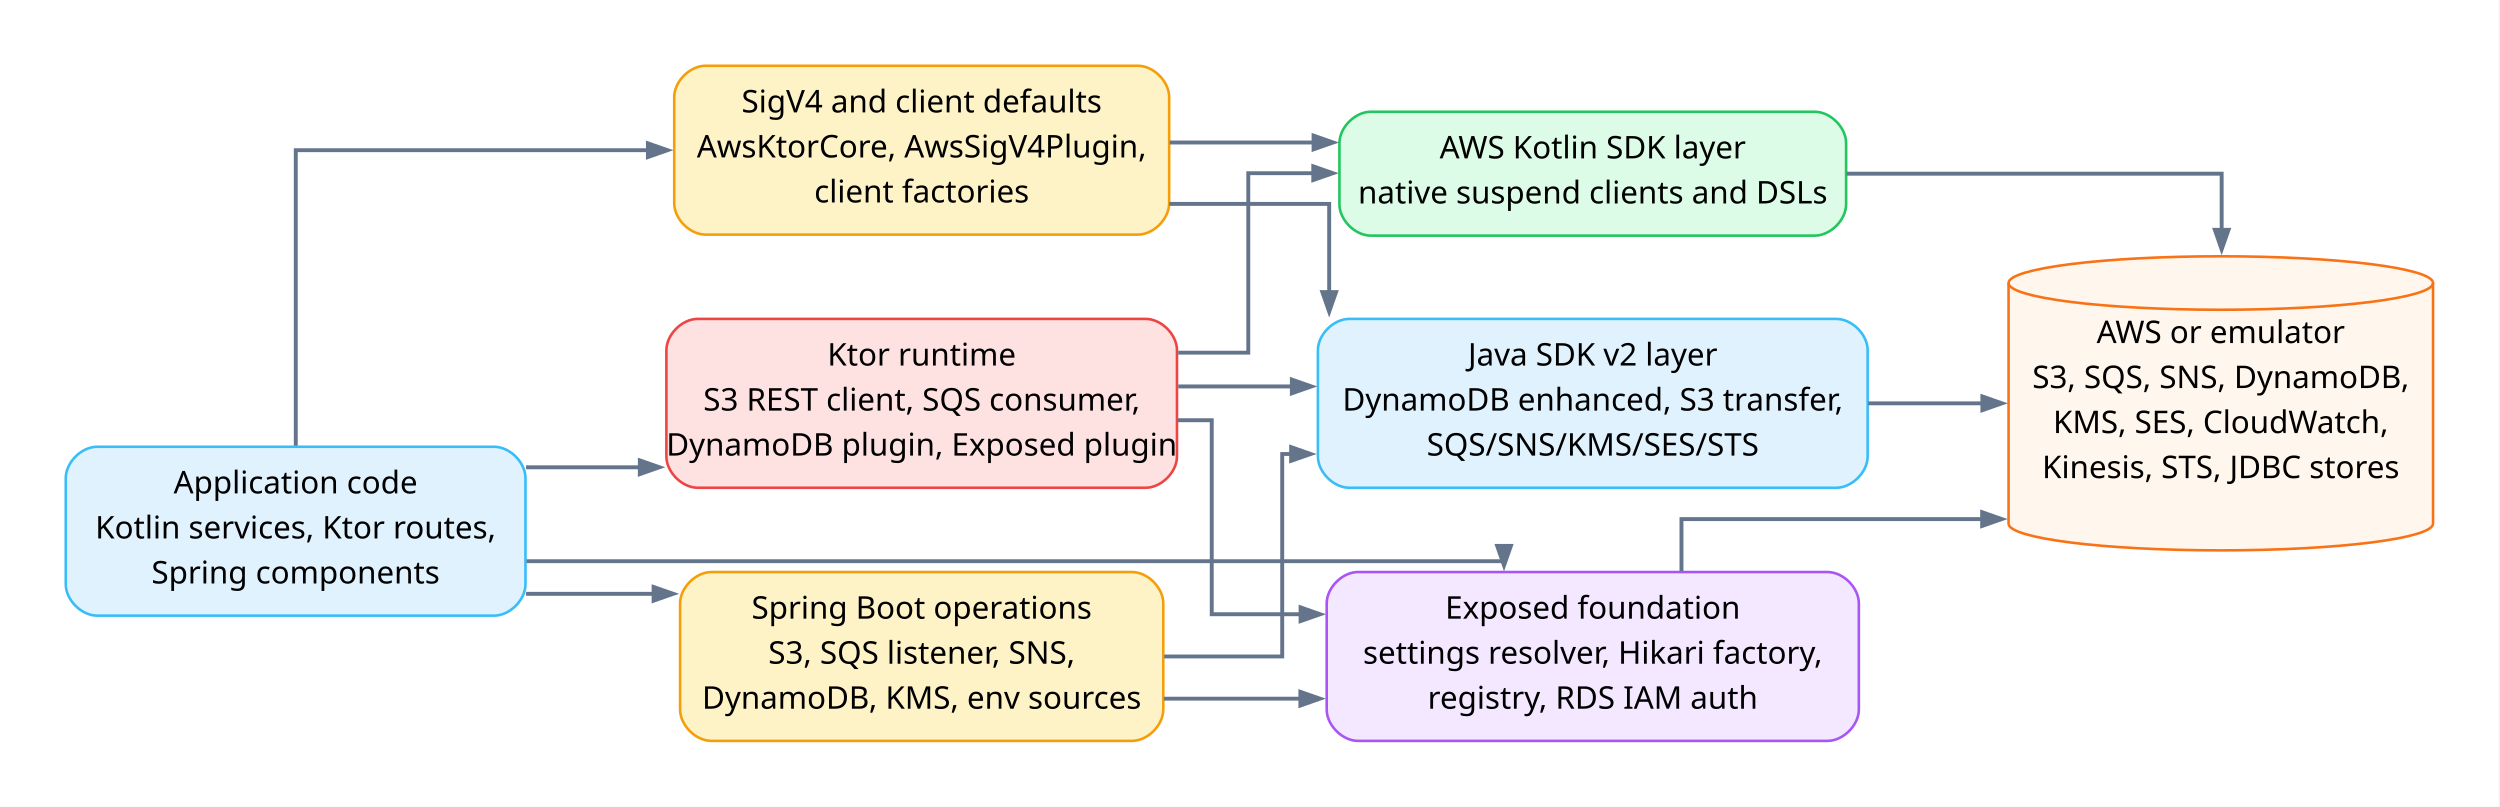
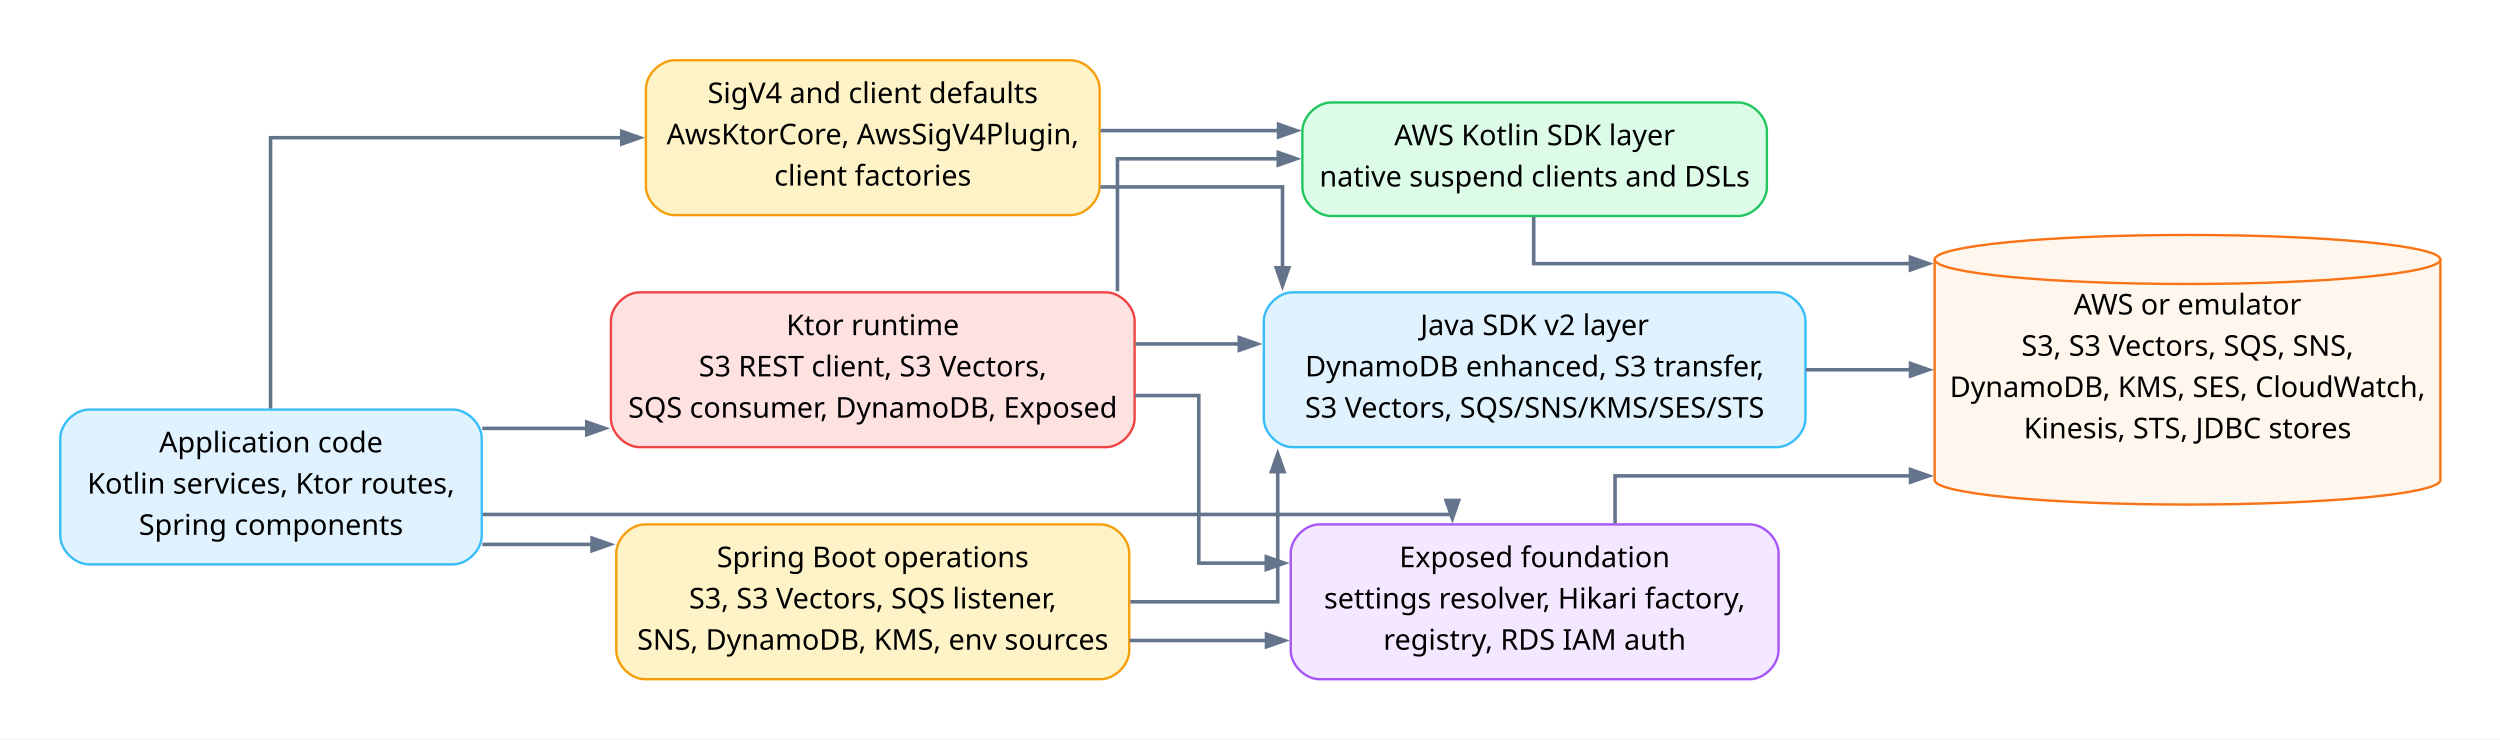
- <svg xmlns="http://www.w3.org/2000/svg" width="958pt" height="309pt" viewBox="0.00 0.00 958.00 309.00">
+ <svg xmlns="http://www.w3.org/2000/svg" width="1045pt" height="309pt" viewBox="0.00 0.00 1045.00 309.00">
  <g id="graph0" class="graph" transform="scale(1 1) rotate(0) translate(25.2 283.91)">
-     <polygon fill="#ffffff" stroke="none" points="-25.2,25.2 -25.2,-283.91 932.34,-283.91 932.34,25.2 -25.2,25.2" />
+     <polygon fill="#ffffff" stroke="none" points="-25.2,25.2 -25.2,-283.91 1020.09,-283.91 1020.09,25.2 -25.2,25.2" />
    <g id="node1" class="node">
      <path fill="#e0f2fe" stroke="#38bdf8" d="M164.16,-112.71C164.16,-112.71 12,-112.71 12,-112.71 6,-112.71 0,-106.71 0,-100.71 0,-100.71 0,-60 0,-60 0,-54 6,-48 12,-48 12,-48 164.16,-48 164.16,-48 170.16,-48 176.16,-54 176.16,-60 176.16,-60 176.16,-100.71 176.16,-100.71 176.16,-106.71 170.16,-112.71 164.16,-112.71" />
      <text xml:space="preserve" text-anchor="middle" x="88.08" y="-94.83" font-family="Architects Daughter" font-size="12.00">Application code</text>
      <text xml:space="preserve" text-anchor="middle" x="88.08" y="-77.58" font-family="Architects Daughter" font-size="12.00">Kotlin services, Ktor routes,</text>
      <text xml:space="preserve" text-anchor="middle" x="88.08" y="-60.33" font-family="Architects Daughter" font-size="12.00">Spring components</text>
    </g>
    <g id="node2" class="node">
-       <path fill="#fef3c7" stroke="#f59e0b" d="M410.82,-258.71C410.82,-258.71 245.16,-258.71 245.16,-258.71 239.16,-258.71 233.16,-252.71 233.16,-246.71 233.16,-246.71 233.16,-206 233.16,-206 233.16,-200 239.16,-194 245.16,-194 245.16,-194 410.82,-194 410.82,-194 416.82,-194 422.82,-200 422.82,-206 422.82,-206 422.82,-246.71 422.82,-246.71 422.82,-252.71 416.82,-258.71 410.82,-258.71" />
-       <text xml:space="preserve" text-anchor="middle" x="327.99" y="-240.83" font-family="Architects Daughter" font-size="12.00">SigV4 and client defaults</text>
-       <text xml:space="preserve" text-anchor="middle" x="327.99" y="-223.58" font-family="Architects Daughter" font-size="12.00">AwsKtorCore, AwsSigV4Plugin,</text>
-       <text xml:space="preserve" text-anchor="middle" x="327.99" y="-206.33" font-family="Architects Daughter" font-size="12.00">client factories</text>
+       <path fill="#fef3c7" stroke="#f59e0b" d="M422.44,-258.71C422.44,-258.71 256.79,-258.71 256.79,-258.71 250.79,-258.71 244.79,-252.71 244.79,-246.71 244.79,-246.71 244.79,-206 244.79,-206 244.79,-200 250.79,-194 256.79,-194 256.79,-194 422.44,-194 422.44,-194 428.44,-194 434.44,-200 434.44,-206 434.44,-206 434.44,-246.71 434.44,-246.71 434.44,-252.71 428.44,-258.71 422.44,-258.71" />
+       <text xml:space="preserve" text-anchor="middle" x="339.62" y="-240.83" font-family="Architects Daughter" font-size="12.00">SigV4 and client defaults</text>
+       <text xml:space="preserve" text-anchor="middle" x="339.62" y="-223.58" font-family="Architects Daughter" font-size="12.00">AwsKtorCore, AwsSigV4Plugin,</text>
+       <text xml:space="preserve" text-anchor="middle" x="339.62" y="-206.33" font-family="Architects Daughter" font-size="12.00">client factories</text>
    </g>
    <g id="edge1" class="edge">
-       <path fill="none" stroke="#64748b" stroke-width="1.5" d="M88.14,-113.12C88.14,-156.17 88.14,-226.35 88.14,-226.35 88.14,-226.35 223.08,-226.35 223.08,-226.35" />
-       <polygon fill="#64748b" stroke="#64748b" stroke-width="1.5" points="223.08,-228.98 230.58,-226.36 223.08,-223.73 223.08,-228.98" />
+       <path fill="none" stroke="#64748b" stroke-width="1.5" d="M87.89,-113.12C87.89,-156.17 87.89,-226.35 87.89,-226.35 87.89,-226.35 234.68,-226.35 234.68,-226.35" />
+       <polygon fill="#64748b" stroke="#64748b" stroke-width="1.5" points="234.68,-228.98 242.18,-226.36 234.68,-223.73 234.68,-228.98" />
    </g>
    <g id="node5" class="node">
-       <path fill="#f3e8ff" stroke="#a855f7" d="M675.11,-64.71C675.11,-64.71 495.19,-64.71 495.19,-64.71 489.19,-64.71 483.19,-58.71 483.19,-52.71 483.19,-52.71 483.19,-12 483.19,-12 483.19,-6 489.19,0 495.19,0 495.19,0 675.11,0 675.11,0 681.11,0 687.11,-6 687.11,-12 687.11,-12 687.11,-52.71 687.11,-52.71 687.11,-58.71 681.11,-64.71 675.11,-64.71" />
-       <text xml:space="preserve" text-anchor="middle" x="585.15" y="-46.83" font-family="Architects Daughter" font-size="12.00">Exposed foundation</text>
-       <text xml:space="preserve" text-anchor="middle" x="585.15" y="-29.58" font-family="Architects Daughter" font-size="12.00">settings resolver, Hikari factory,</text>
-       <text xml:space="preserve" text-anchor="middle" x="585.15" y="-12.33" font-family="Architects Daughter" font-size="12.00">registry, RDS IAM auth</text>
+       <path fill="#f3e8ff" stroke="#a855f7" d="M706.23,-64.71C706.23,-64.71 526.32,-64.71 526.32,-64.71 520.32,-64.71 514.32,-58.71 514.32,-52.71 514.32,-52.71 514.32,-12 514.32,-12 514.32,-6 520.32,0 526.32,0 526.32,0 706.23,0 706.23,0 712.23,0 718.23,-6 718.23,-12 718.23,-12 718.23,-52.71 718.23,-52.71 718.23,-58.71 712.23,-64.71 706.23,-64.71" />
+       <text xml:space="preserve" text-anchor="middle" x="616.28" y="-46.83" font-family="Architects Daughter" font-size="12.00">Exposed foundation</text>
+       <text xml:space="preserve" text-anchor="middle" x="616.28" y="-29.58" font-family="Architects Daughter" font-size="12.00">settings resolver, Hikari factory,</text>
+       <text xml:space="preserve" text-anchor="middle" x="616.28" y="-12.33" font-family="Architects Daughter" font-size="12.00">registry, RDS IAM auth</text>
    </g>
    <g id="edge4" class="edge">
-       <path fill="none" stroke="#64748b" stroke-width="1.5" d="M176.54,-68.86C310.95,-68.86 551.14,-68.86 551.14,-68.86 551.14,-68.86 551.14,-68.47 551.14,-68.47" />
-       <polygon fill="#64748b" stroke="#64748b" stroke-width="1.5" points="553.77,-74.72 551.14,-67.22 548.52,-74.72 553.77,-74.72" />
+       <path fill="none" stroke="#64748b" stroke-width="1.5" d="M176.65,-68.86C318.75,-68.86 581.89,-68.86 581.89,-68.86 581.89,-68.86 581.89,-68.47 581.89,-68.47" />
+       <polygon fill="#64748b" stroke="#64748b" stroke-width="1.5" points="584.52,-74.72 581.89,-67.22 579.27,-74.72 584.52,-74.72" />
    </g>
    <g id="node6" class="node">
-       <path fill="#fef3c7" stroke="#f59e0b" d="M408.57,-64.71C408.57,-64.71 247.41,-64.71 247.41,-64.71 241.41,-64.71 235.41,-58.71 235.41,-52.71 235.41,-52.71 235.41,-12 235.41,-12 235.41,-6 241.41,0 247.41,0 247.41,0 408.57,0 408.57,0 414.57,0 420.57,-6 420.57,-12 420.57,-12 420.57,-52.71 420.57,-52.71 420.57,-58.71 414.57,-64.71 408.57,-64.71" />
-       <text xml:space="preserve" text-anchor="middle" x="327.99" y="-46.83" font-family="Architects Daughter" font-size="12.00">Spring Boot operations</text>
-       <text xml:space="preserve" text-anchor="middle" x="327.99" y="-29.58" font-family="Architects Daughter" font-size="12.00">S3, SQS listener, SNS,</text>
-       <text xml:space="preserve" text-anchor="middle" x="327.99" y="-12.33" font-family="Architects Daughter" font-size="12.00">DynamoDB, KMS, env sources</text>
+       <path fill="#fef3c7" stroke="#f59e0b" d="M434.82,-64.71C434.82,-64.71 244.41,-64.71 244.41,-64.71 238.41,-64.71 232.41,-58.71 232.41,-52.71 232.41,-52.71 232.41,-12 232.41,-12 232.41,-6 238.41,0 244.41,0 244.41,0 434.82,0 434.82,0 440.82,0 446.82,-6 446.82,-12 446.82,-12 446.82,-52.71 446.82,-52.71 446.82,-58.71 440.82,-64.71 434.82,-64.71" />
+       <text xml:space="preserve" text-anchor="middle" x="339.62" y="-46.83" font-family="Architects Daughter" font-size="12.00">Spring Boot operations</text>
+       <text xml:space="preserve" text-anchor="middle" x="339.62" y="-29.58" font-family="Architects Daughter" font-size="12.00">S3, S3 Vectors, SQS listener,</text>
+       <text xml:space="preserve" text-anchor="middle" x="339.62" y="-12.33" font-family="Architects Daughter" font-size="12.00">SNS, DynamoDB, KMS, env sources</text>
    </g>
    <g id="edge2" class="edge">
-       <path fill="none" stroke="#64748b" stroke-width="1.5" d="M176.39,-56.35C176.39,-56.35 225.26,-56.35 225.26,-56.35" />
-       <polygon fill="#64748b" stroke="#64748b" stroke-width="1.5" points="225.26,-58.98 232.76,-56.36 225.26,-53.73 225.26,-58.98" />
+       <path fill="none" stroke="#64748b" stroke-width="1.5" d="M176.41,-56.35C176.41,-56.35 222.28,-56.35 222.28,-56.35" />
+       <polygon fill="#64748b" stroke="#64748b" stroke-width="1.5" points="222.28,-58.98 229.78,-56.36 222.28,-53.73 222.28,-58.98" />
    </g>
    <g id="node7" class="node">
-       <path fill="#fee2e2" stroke="#ef4444" d="M413.82,-161.71C413.82,-161.71 242.16,-161.71 242.16,-161.71 236.16,-161.71 230.16,-155.71 230.16,-149.71 230.16,-149.71 230.16,-109 230.16,-109 230.16,-103 236.16,-97 242.16,-97 242.16,-97 413.82,-97 413.82,-97 419.82,-97 425.82,-103 425.82,-109 425.82,-109 425.82,-149.71 425.82,-149.71 425.82,-155.71 419.82,-161.71 413.82,-161.71" />
-       <text xml:space="preserve" text-anchor="middle" x="327.99" y="-143.83" font-family="Architects Daughter" font-size="12.00">Ktor runtime</text>
-       <text xml:space="preserve" text-anchor="middle" x="327.99" y="-126.58" font-family="Architects Daughter" font-size="12.00">S3 REST client, SQS consumer,</text>
-       <text xml:space="preserve" text-anchor="middle" x="327.99" y="-109.33" font-family="Architects Daughter" font-size="12.00">DynamoDB plugin, Exposed plugin</text>
+       <path fill="#fee2e2" stroke="#ef4444" d="M437.07,-161.71C437.07,-161.71 242.16,-161.71 242.16,-161.71 236.16,-161.71 230.16,-155.71 230.16,-149.71 230.16,-149.71 230.16,-109 230.16,-109 230.16,-103 236.16,-97 242.16,-97 242.16,-97 437.07,-97 437.07,-97 443.07,-97 449.07,-103 449.07,-109 449.07,-109 449.07,-149.71 449.07,-149.71 449.07,-155.71 443.07,-161.71 437.07,-161.71" />
+       <text xml:space="preserve" text-anchor="middle" x="339.62" y="-143.83" font-family="Architects Daughter" font-size="12.00">Ktor runtime</text>
+       <text xml:space="preserve" text-anchor="middle" x="339.62" y="-126.58" font-family="Architects Daughter" font-size="12.00">S3 REST client, S3 Vectors,</text>
+       <text xml:space="preserve" text-anchor="middle" x="339.62" y="-109.33" font-family="Architects Daughter" font-size="12.00">SQS consumer, DynamoDB, Exposed</text>
    </g>
    <g id="edge3" class="edge">
-       <path fill="none" stroke="#64748b" stroke-width="1.5" d="M176.39,-104.85C176.39,-104.85 219.98,-104.85 219.98,-104.85" />
-       <polygon fill="#64748b" stroke="#64748b" stroke-width="1.5" points="219.98,-107.48 227.48,-104.86 219.98,-102.23 219.98,-107.48" />
+       <path fill="none" stroke="#64748b" stroke-width="1.5" d="M176.41,-104.85C176.41,-104.85 220.08,-104.85 220.08,-104.85" />
+       <polygon fill="#64748b" stroke="#64748b" stroke-width="1.5" points="220.08,-107.48 227.58,-104.86 220.08,-102.23 220.08,-107.48" />
    </g>
    <g id="node3" class="node">
-       <path fill="#e0f2fe" stroke="#38bdf8" d="M678.48,-161.71C678.48,-161.71 491.82,-161.71 491.82,-161.71 485.82,-161.71 479.82,-155.71 479.82,-149.71 479.82,-149.71 479.82,-109 479.82,-109 479.82,-103 485.82,-97 491.82,-97 491.82,-97 678.48,-97 678.48,-97 684.48,-97 690.48,-103 690.48,-109 690.48,-109 690.48,-149.71 690.48,-149.71 690.48,-155.71 684.48,-161.71 678.48,-161.71" />
-       <text xml:space="preserve" text-anchor="middle" x="585.15" y="-143.83" font-family="Architects Daughter" font-size="12.00">Java SDK v2 layer</text>
-       <text xml:space="preserve" text-anchor="middle" x="585.15" y="-126.58" font-family="Architects Daughter" font-size="12.00">DynamoDB enhanced, S3 transfer,</text>
-       <text xml:space="preserve" text-anchor="middle" x="585.15" y="-109.33" font-family="Architects Daughter" font-size="12.00">SQS/SNS/KMS/SES/STS</text>
+       <path fill="#e0f2fe" stroke="#38bdf8" d="M717.48,-161.71C717.48,-161.71 515.07,-161.71 515.07,-161.71 509.07,-161.71 503.07,-155.71 503.07,-149.71 503.07,-149.71 503.07,-109 503.07,-109 503.07,-103 509.07,-97 515.07,-97 515.07,-97 717.48,-97 717.48,-97 723.48,-97 729.48,-103 729.48,-109 729.48,-109 729.48,-149.71 729.48,-149.71 729.48,-155.71 723.48,-161.71 717.48,-161.71" />
+       <text xml:space="preserve" text-anchor="middle" x="616.28" y="-143.83" font-family="Architects Daughter" font-size="12.00">Java SDK v2 layer</text>
+       <text xml:space="preserve" text-anchor="middle" x="616.28" y="-126.58" font-family="Architects Daughter" font-size="12.00">DynamoDB enhanced, S3 transfer,</text>
+       <text xml:space="preserve" text-anchor="middle" x="616.28" y="-109.33" font-family="Architects Daughter" font-size="12.00">S3 Vectors, SQS/SNS/KMS/SES/STS</text>
    </g>
    <g id="edge5" class="edge">
-       <path fill="none" stroke="#64748b" stroke-width="1.5" d="M422.87,-205.77C455.57,-205.77 484.14,-205.77 484.14,-205.77 484.14,-205.77 484.14,-171.98 484.14,-171.98" />
-       <polygon fill="#64748b" stroke="#64748b" stroke-width="1.5" points="486.77,-171.98 484.14,-164.48 481.52,-171.98 486.77,-171.98" />
+       <path fill="none" stroke="#64748b" stroke-width="1.5" d="M434.77,-205.77C474.19,-205.77 510.89,-205.77 510.89,-205.77 510.89,-205.77 510.89,-171.98 510.89,-171.98" />
+       <polygon fill="#64748b" stroke="#64748b" stroke-width="1.5" points="513.52,-171.98 510.89,-164.48 508.27,-171.98 513.52,-171.98" />
    </g>
    <g id="node4" class="node">
-       <path fill="#dcfce7" stroke="#22c55e" d="M670.23,-241.08C670.23,-241.08 500.07,-241.08 500.07,-241.08 494.07,-241.08 488.07,-235.08 488.07,-229.08 488.07,-229.08 488.07,-205.62 488.07,-205.62 488.07,-199.62 494.07,-193.62 500.07,-193.62 500.07,-193.62 670.23,-193.62 670.23,-193.62 676.23,-193.62 682.23,-199.62 682.23,-205.62 682.23,-205.62 682.23,-229.08 682.23,-229.08 682.23,-235.08 676.23,-241.08 670.23,-241.08" />
-       <text xml:space="preserve" text-anchor="middle" x="585.15" y="-223.2" font-family="Architects Daughter" font-size="12.00">AWS Kotlin SDK layer</text>
-       <text xml:space="preserve" text-anchor="middle" x="585.15" y="-205.95" font-family="Architects Daughter" font-size="12.00">native suspend clients and DSLs</text>
+       <path fill="#dcfce7" stroke="#22c55e" d="M701.36,-241.08C701.36,-241.08 531.2,-241.08 531.2,-241.08 525.2,-241.08 519.2,-235.08 519.2,-229.08 519.2,-229.08 519.2,-205.62 519.2,-205.62 519.2,-199.62 525.2,-193.62 531.2,-193.62 531.2,-193.62 701.36,-193.62 701.36,-193.62 707.36,-193.62 713.36,-199.62 713.36,-205.62 713.36,-205.62 713.36,-229.08 713.36,-229.08 713.36,-235.08 707.36,-241.08 701.36,-241.08" />
+       <text xml:space="preserve" text-anchor="middle" x="616.28" y="-223.2" font-family="Architects Daughter" font-size="12.00">AWS Kotlin SDK layer</text>
+       <text xml:space="preserve" text-anchor="middle" x="616.28" y="-205.95" font-family="Architects Daughter" font-size="12.00">native suspend clients and DSLs</text>
    </g>
    <g id="edge6" class="edge">
-       <path fill="none" stroke="#64748b" stroke-width="1.5" d="M423.02,-229.31C423.02,-229.31 478.16,-229.31 478.16,-229.31" />
-       <polygon fill="#64748b" stroke="#64748b" stroke-width="1.5" points="478.16,-231.94 485.66,-229.31 478.16,-226.69 478.16,-231.94" />
+       <path fill="none" stroke="#64748b" stroke-width="1.5" d="M434.83,-229.31C434.83,-229.31 509.24,-229.31 509.24,-229.31" />
+       <polygon fill="#64748b" stroke="#64748b" stroke-width="1.5" points="509.24,-231.94 516.74,-229.31 509.24,-226.69 509.24,-231.94" />
    </g>
    <g id="node8" class="node">
-       <path fill="#fff7ed" stroke="#f97316" d="M907.14,-175.46C907.14,-181.11 870.69,-185.7 825.81,-185.7 780.93,-185.7 744.48,-181.11 744.48,-175.46 744.48,-175.46 744.48,-83.25 744.48,-83.25 744.48,-77.6 780.93,-73.01 825.81,-73.01 870.69,-73.01 907.14,-77.6 907.14,-83.25 907.14,-83.25 907.14,-175.46 907.14,-175.46" />
-       <path fill="none" stroke="#f97316" d="M907.14,-175.46C907.14,-169.8 870.69,-165.21 825.81,-165.21 780.93,-165.21 744.48,-169.8 744.48,-175.46" />
-       <text xml:space="preserve" text-anchor="middle" x="825.81" y="-152.45" font-family="Architects Daughter" font-size="12.00">AWS or emulator</text>
-       <text xml:space="preserve" text-anchor="middle" x="825.81" y="-135.2" font-family="Architects Daughter" font-size="12.00">S3, SQS, SNS, DynamoDB,</text>
-       <text xml:space="preserve" text-anchor="middle" x="825.81" y="-117.95" font-family="Architects Daughter" font-size="12.00">KMS, SES, CloudWatch,</text>
-       <text xml:space="preserve" text-anchor="middle" x="825.81" y="-100.7" font-family="Architects Daughter" font-size="12.00">Kinesis, STS, JDBC stores</text>
+       <path fill="#fff7ed" stroke="#f97316" d="M994.89,-175.46C994.89,-181.11 947.51,-185.7 889.19,-185.7 830.86,-185.7 783.48,-181.11 783.48,-175.46 783.48,-175.46 783.48,-83.25 783.48,-83.25 783.48,-77.6 830.86,-73.01 889.19,-73.01 947.51,-73.01 994.89,-77.6 994.89,-83.25 994.89,-83.25 994.89,-175.46 994.89,-175.46" />
+       <path fill="none" stroke="#f97316" d="M994.89,-175.46C994.89,-169.8 947.51,-165.21 889.19,-165.21 830.86,-165.21 783.48,-169.8 783.48,-175.46" />
+       <text xml:space="preserve" text-anchor="middle" x="889.19" y="-152.45" font-family="Architects Daughter" font-size="12.00">AWS or emulator</text>
+       <text xml:space="preserve" text-anchor="middle" x="889.19" y="-135.2" font-family="Architects Daughter" font-size="12.00">S3, S3 Vectors, SQS, SNS,</text>
+       <text xml:space="preserve" text-anchor="middle" x="889.19" y="-117.95" font-family="Architects Daughter" font-size="12.00">DynamoDB, KMS, SES, CloudWatch,</text>
+       <text xml:space="preserve" text-anchor="middle" x="889.19" y="-100.7" font-family="Architects Daughter" font-size="12.00">Kinesis, STS, JDBC stores</text>
    </g>
    <g id="edge12" class="edge">
-       <path fill="none" stroke="#64748b" stroke-width="1.5" d="M690.71,-129.35C690.71,-129.35 734.45,-129.35 734.45,-129.35" />
-       <polygon fill="#64748b" stroke="#64748b" stroke-width="1.5" points="734.45,-131.98 741.95,-129.36 734.45,-126.73 734.45,-131.98" />
+       <path fill="none" stroke="#64748b" stroke-width="1.5" d="M729.64,-129.35C729.64,-129.35 773.4,-129.35 773.4,-129.35" />
+       <polygon fill="#64748b" stroke="#64748b" stroke-width="1.5" points="773.4,-131.98 780.9,-129.36 773.4,-126.73 773.4,-131.98" />
    </g>
    <g id="edge13" class="edge">
-       <path fill="none" stroke="#64748b" stroke-width="1.5" d="M682.48,-217.35C749.36,-217.35 826.14,-217.35 826.14,-217.35 826.14,-217.35 826.14,-195.85 826.14,-195.85" />
-       <polygon fill="#64748b" stroke="#64748b" stroke-width="1.5" points="828.77,-195.85 826.14,-188.35 823.52,-195.85 828.77,-195.85" />
+       <path fill="none" stroke="#64748b" stroke-width="1.5" d="M615.89,-193.23C615.89,-183.14 615.89,-173.71 615.89,-173.71 615.89,-173.71 773.36,-173.71 773.36,-173.71" />
+       <polygon fill="#64748b" stroke="#64748b" stroke-width="1.5" points="773.36,-176.33 780.86,-173.71 773.36,-171.08 773.36,-176.33" />
    </g>
    <g id="edge14" class="edge">
-       <path fill="none" stroke="#64748b" stroke-width="1.5" d="M619.14,-65.1C619.14,-75.81 619.14,-85 619.14,-85 619.14,-85 734.36,-85 734.36,-85" />
-       <polygon fill="#64748b" stroke="#64748b" stroke-width="1.5" points="734.36,-87.63 741.86,-85 734.36,-82.38 734.36,-87.63" />
+       <path fill="none" stroke="#64748b" stroke-width="1.5" d="M649.89,-65.1C649.89,-75.81 649.89,-85 649.89,-85 649.89,-85 773.41,-85 773.41,-85" />
+       <polygon fill="#64748b" stroke="#64748b" stroke-width="1.5" points="773.41,-87.63 780.91,-85 773.41,-82.38 773.41,-87.63" />
    </g>
    <g id="edge7" class="edge">
-       <path fill="none" stroke="#64748b" stroke-width="1.5" d="M420.9,-32.35C445.89,-32.35 466.14,-32.35 466.14,-32.35 466.14,-32.35 466.14,-109.94 466.14,-109.94 466.14,-109.94 469.56,-109.94 469.56,-109.94" />
-       <polygon fill="#64748b" stroke="#64748b" stroke-width="1.5" points="469.56,-112.57 477.06,-109.94 469.56,-107.32 469.56,-112.57" />
+       <path fill="none" stroke="#64748b" stroke-width="1.5" d="M447.3,-32.35C480.68,-32.35 508.89,-32.35 508.89,-32.35 508.89,-32.35 508.89,-86.74 508.89,-86.74" />
+       <polygon fill="#64748b" stroke="#64748b" stroke-width="1.5" points="506.27,-86.74 508.89,-94.24 511.52,-86.74 506.27,-86.74" />
    </g>
    <g id="edge8" class="edge">
-       <path fill="none" stroke="#64748b" stroke-width="1.5" d="M420.83,-16.18C420.83,-16.18 473.1,-16.18 473.1,-16.18" />
-       <polygon fill="#64748b" stroke="#64748b" stroke-width="1.5" points="473.1,-18.8 480.6,-16.18 473.1,-13.55 473.1,-18.8" />
+       <path fill="none" stroke="#64748b" stroke-width="1.5" d="M446.97,-16.18C446.97,-16.18 504.2,-16.18 504.2,-16.18" />
+       <polygon fill="#64748b" stroke="#64748b" stroke-width="1.5" points="504.2,-18.8 511.7,-16.18 504.2,-13.55 504.2,-18.8" />
    </g>
    <g id="edge9" class="edge">
-       <path fill="none" stroke="#64748b" stroke-width="1.5" d="M426.31,-135.83C426.31,-135.83 469.84,-135.83 469.84,-135.83" />
-       <polygon fill="#64748b" stroke="#64748b" stroke-width="1.5" points="469.84,-138.45 477.34,-135.83 469.84,-133.2 469.84,-138.45" />
+       <path fill="none" stroke="#64748b" stroke-width="1.5" d="M449.36,-140.14C449.36,-140.14 492.81,-140.14 492.81,-140.14" />
+       <polygon fill="#64748b" stroke="#64748b" stroke-width="1.5" points="492.81,-142.77 500.31,-140.14 492.81,-137.52 492.81,-142.77" />
    </g>
    <g id="edge10" class="edge">
-       <path fill="none" stroke="#64748b" stroke-width="1.5" d="M426.29,-148.77C441.96,-148.77 453.14,-148.77 453.14,-148.77 453.14,-148.77 453.14,-217.54 453.14,-217.54 453.14,-217.54 478.05,-217.54 478.05,-217.54" />
-       <polygon fill="#64748b" stroke="#64748b" stroke-width="1.5" points="478.05,-220.17 485.55,-217.54 478.05,-214.92 478.05,-220.17" />
+       <path fill="none" stroke="#64748b" stroke-width="1.5" d="M441.89,-162.19C441.89,-187.27 441.89,-217.54 441.89,-217.54 441.89,-217.54 509.12,-217.54 509.12,-217.54" />
+       <polygon fill="#64748b" stroke="#64748b" stroke-width="1.5" points="509.12,-220.17 516.62,-217.54 509.12,-214.92 509.12,-220.17" />
    </g>
    <g id="edge11" class="edge">
-       <path fill="none" stroke="#64748b" stroke-width="1.5" d="M425.95,-122.88C434.01,-122.88 439.14,-122.88 439.14,-122.88 439.14,-122.88 439.14,-48.53 439.14,-48.53 439.14,-48.53 473.18,-48.53 473.18,-48.53" />
-       <polygon fill="#64748b" stroke="#64748b" stroke-width="1.5" points="473.18,-51.16 480.68,-48.53 473.18,-45.91 473.18,-51.16" />
+       <path fill="none" stroke="#64748b" stroke-width="1.5" d="M449.29,-118.57C464.96,-118.57 475.89,-118.57 475.89,-118.57 475.89,-118.57 475.89,-48.53 475.89,-48.53 475.89,-48.53 504.11,-48.53 504.11,-48.53" />
+       <polygon fill="#64748b" stroke="#64748b" stroke-width="1.5" points="504.11,-51.16 511.61,-48.53 504.11,-45.91 504.11,-51.16" />
    </g>
  </g>
</svg>
